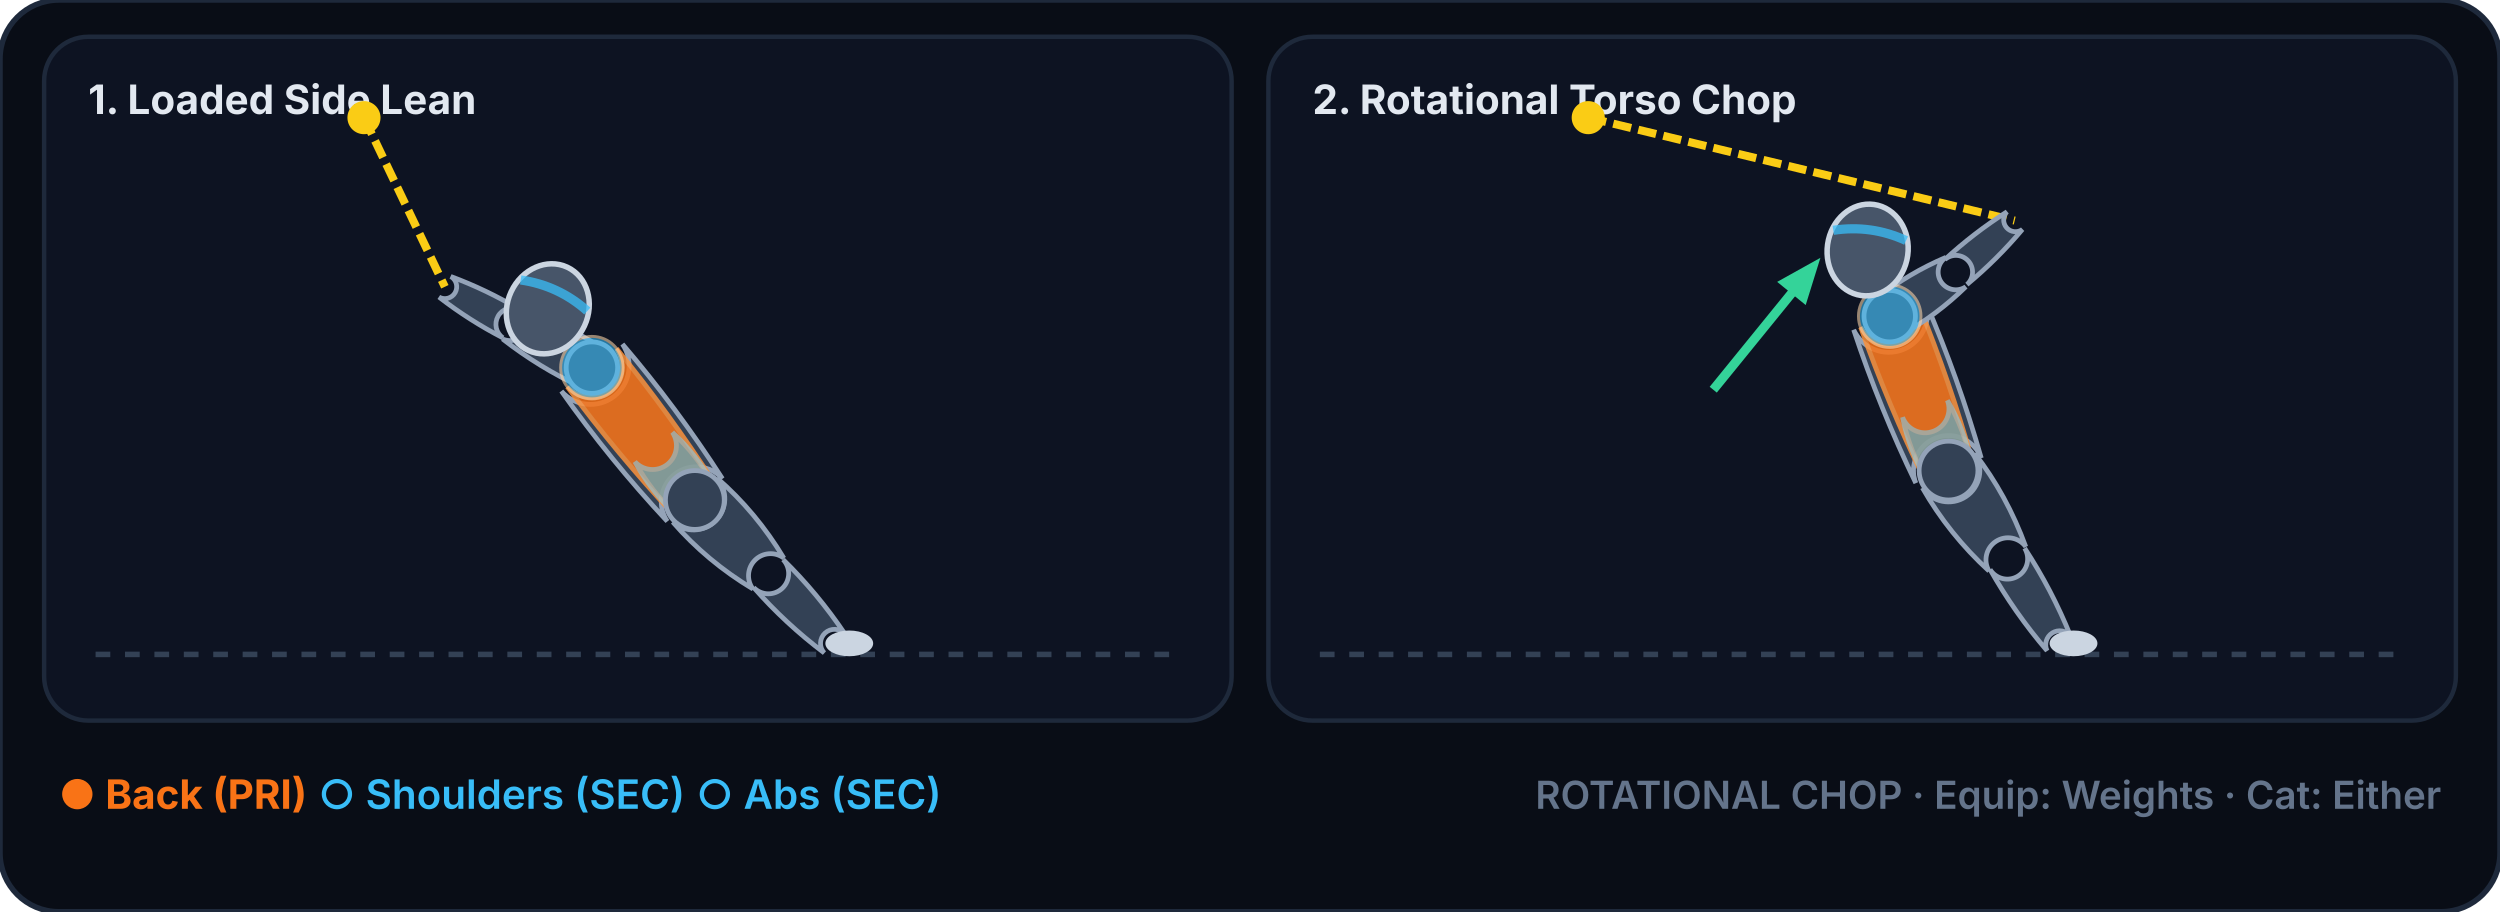
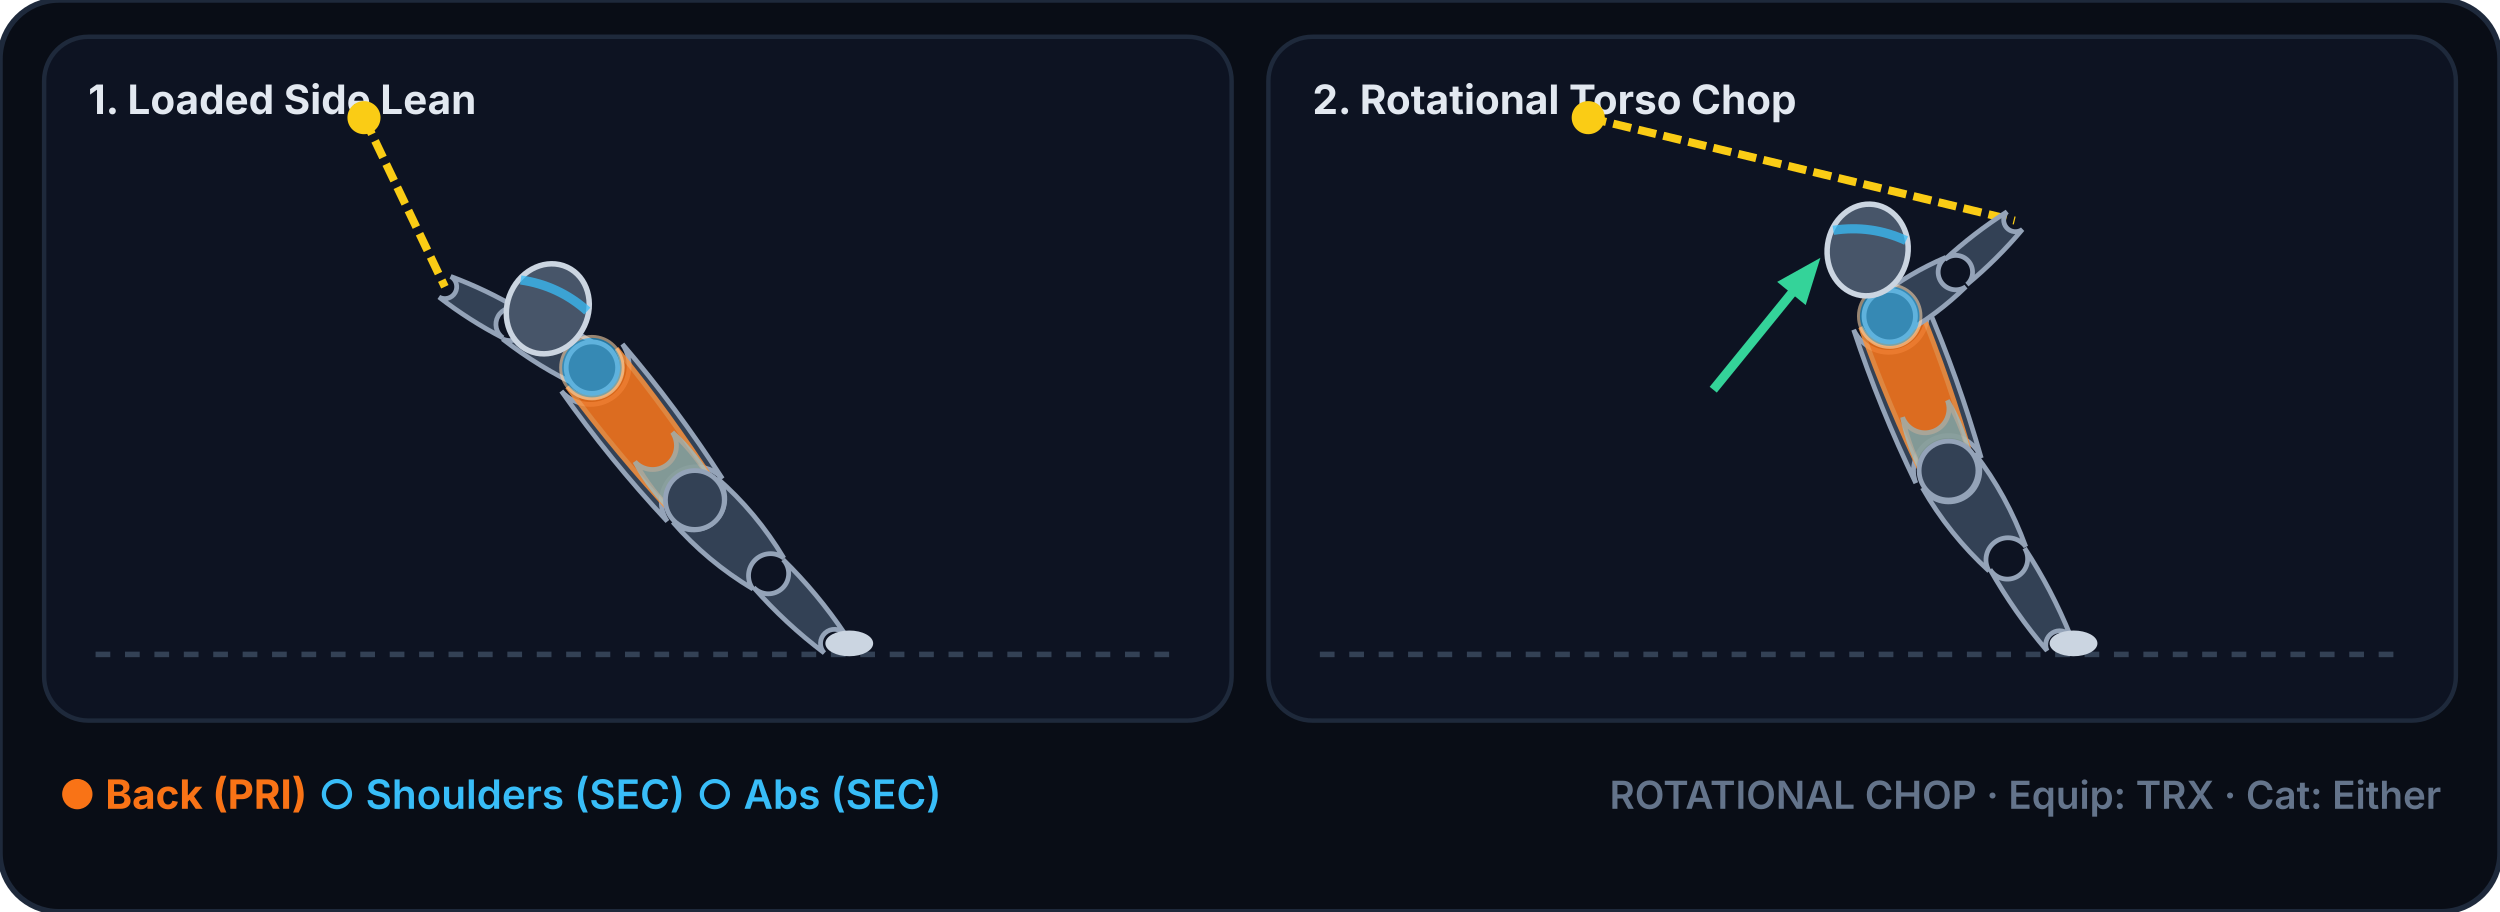
<svg xmlns="http://www.w3.org/2000/svg" viewBox="0 0 680 248" width="680" height="248" role="img" aria-label="TRX Wood Choppers multi-step exercise diagram">
  <defs>
    <marker id="arrow" viewBox="0 0 10 10" refX="6" refY="5" markerWidth="5" markerHeight="5" orient="auto-start-reverse">
      <path d="M 0 1 L 10 5 L 0 9 z" fill="#34d399" />
    </marker>
  </defs>
  <rect width="680" height="248" rx="16" fill="#090d16" stroke="#1e293b" stroke-width="1.5" />
  <g transform="translate(12, 10)">
    <rect width="323" height="186" rx="12" fill="#0d1322" stroke="#1e293b" stroke-width="1.2" />
    <text x="12" y="21" fill="#e2e8f0" font-family="-apple-system, BlinkMacSystemFont, sans-serif" font-size="11" font-weight="700">1. Loaded Side Lean</text>
    <line x1="14" y1="168" x2="309" y2="168" stroke="#334155" stroke-width="1.5" stroke-dasharray="4 4" />
    <g transform="translate(59, 0)">
      <circle cx="28" cy="22" r="4.5" fill="#facc15" />
      <line x1="28" y1="22" x2="50" y2="68" stroke="#facc15" stroke-width="2.2" stroke-dasharray="5 2" />
      <path d="M 125.5 120.2 Q 113.1 100.9 98.3 83.6 A 10.5 10.5 0 0 1 81.7 96.4 Q 94.9 115.1 110.5 131.8 A 9.5 9.5 0 0 1 125.5 120.2 Z" fill="#334155" stroke="#94a3b8" stroke-width="1.3" />
      <g opacity="0.85">
        <path d="M 123.5 121.7 Q 111.1 102.5 96.7 84.8 A 8.5 8.5 0 0 1 83.3 95.2 Q 96.9 113.5 112.5 130.3 A 7 7 0 0 1 123.5 121.7 Z" fill="#f97316" stroke="#fb923c" stroke-width="1.3" />
      </g>
      <g opacity="0.55">
        <path d="M 123.1 122.0 Q 118.7 113.9 111.9 107.6 A 6.5 6.5 0 0 1 101.7 115.6 Q 106.1 123.7 112.9 130.0 A 6.5 6.5 0 0 1 123.1 122.0 Z" fill="#38bdf8" stroke="#7dd3fc" stroke-width="1.3" />
      </g>
      <path d="M 112.0 132.0 Q 121.3 142.7 133.8 150.2 A 6 6 0 0 1 142.2 141.8 Q 134.7 129.3 124.0 120.0 A 8.5 8.5 0 0 1 112.0 132.0 Z" fill="#334155" stroke="#94a3b8" stroke-width="1.3" />
      <circle cx="118.0" cy="126.0" r="8" fill="#334155" stroke="#94a3b8" stroke-width="1.3" />
      <path d="M 134.0 149.8 Q 142.6 159.6 153.2 167.6 A 3.8 3.8 0 0 1 158.8 162.4 Q 151.4 151.4 142.0 142.2 A 5.5 5.5 0 0 1 134.0 149.8 Z" fill="#334155" stroke="#94a3b8" stroke-width="1.3" />
      <ellipse cx="160.0" cy="165.0" rx="6.5" ry="3.5" fill="#cbd5e1" />
      <path d="M 92.9 84.7 Q 82.3 78.0 70.3 73.8 A 4.8 4.8 0 0 1 65.7 82.2 Q 75.7 90.0 87.1 95.3 A 6 6 0 0 1 92.9 84.7 Z" fill="#334155" stroke="#94a3b8" stroke-width="1.3" />
      <path d="M 70.2 74.1 Q 61.3 68.8 51.6 65.2 A 3.2 3.2 0 0 1 48.4 70.8 Q 56.7 77.2 65.8 81.9 A 4.5 4.5 0 0 1 70.2 74.1 Z" fill="#334155" stroke="#94a3b8" stroke-width="1.3" />
      <circle cx="90.0" cy="90.0" r="7" fill="#334155" stroke="#94a3b8" stroke-width="1.3" />
      <circle cx="90.0" cy="90.0" r="8.5" fill="#38bdf8" opacity="0.58" stroke="#fed7aa" stroke-width="0.8" />
      <g transform="translate(78.0, 74.0) rotate(25)">
        <ellipse cx="0" cy="0" rx="11" ry="12.5" fill="#475569" stroke="#cbd5e1" stroke-width="1.5" />
        <path d="M -10 -4 Q 0 -7 10 -4" stroke="#38bdf8" stroke-width="2.5" fill="none" opacity="0.75" />
      </g>
    </g>
  </g>
  <g transform="translate(345, 10)">
    <rect width="323" height="186" rx="12" fill="#0d1322" stroke="#1e293b" stroke-width="1.2" />
    <text x="12" y="21" fill="#e2e8f0" font-family="-apple-system, BlinkMacSystemFont, sans-serif" font-size="11" font-weight="700">2. Rotational Torso Chop</text>
    <line x1="14" y1="168" x2="309" y2="168" stroke="#334155" stroke-width="1.5" stroke-dasharray="4 4" />
    <g transform="translate(59, 0)">
      <circle cx="28" cy="22" r="4.5" fill="#facc15" />
      <line x1="28" y1="22" x2="144" y2="50" stroke="#facc15" stroke-width="2.2" stroke-dasharray="5 2" />
      <path d="M 134.9 114.6 Q 128.7 92.9 119.8 72.3 A 10.5 10.5 0 0 1 100.2 79.7 Q 107.3 101.1 117.1 121.4 A 9.5 9.5 0 0 1 134.9 114.6 Z" fill="#334155" stroke="#94a3b8" stroke-width="1.3" />
      <g opacity="0.85">
        <path d="M 132.5 115.5 Q 126.4 93.8 117.9 73.0 A 8.5 8.5 0 0 1 102.1 79.0 Q 109.6 100.2 119.5 120.5 A 7 7 0 0 1 132.5 115.5 Z" fill="#f97316" stroke="#fb923c" stroke-width="1.3" />
      </g>
      <g opacity="0.55">
        <path d="M 132.1 115.7 Q 130.3 106.8 125.7 98.9 A 6.5 6.5 0 0 1 113.5 103.5 Q 115.3 112.4 119.9 120.3 A 6.5 6.5 0 0 1 132.1 115.7 Z" fill="#38bdf8" stroke="#7dd3fc" stroke-width="1.3" />
      </g>
      <path d="M 118.9 122.7 Q 126.1 135.3 137.0 145.3 A 6 6 0 0 1 147.0 138.7 Q 141.9 124.7 133.1 113.3 A 8.5 8.5 0 0 1 118.9 122.7 Z" fill="#334155" stroke="#94a3b8" stroke-width="1.3" />
      <circle cx="126.0" cy="118.0" r="8" fill="#334155" stroke="#94a3b8" stroke-width="1.3" />
      <path d="M 137.3 144.9 Q 143.9 156.6 152.8 167.0 A 3.8 3.8 0 0 1 159.2 163.0 Q 154.1 150.4 146.7 139.1 A 5.5 5.5 0 0 1 137.3 144.9 Z" fill="#334155" stroke="#94a3b8" stroke-width="1.3" />
      <ellipse cx="160.0" cy="165.0" rx="6.5" ry="3.5" fill="#cbd5e1" />
      <path d="M 113.3 81.0 Q 122.8 75.7 130.7 68.0 A 4.8 4.8 0 0 1 125.3 60.0 Q 115.2 64.3 106.7 71.0 A 6 6 0 0 1 113.3 81.0 Z" fill="#334155" stroke="#94a3b8" stroke-width="1.3" />
      <path d="M 131.0 67.4 Q 139.2 60.6 146.1 52.4 A 3.2 3.2 0 0 1 141.9 47.6 Q 132.8 53.4 125.0 60.6 A 4.5 4.5 0 0 1 131.0 67.4 Z" fill="#334155" stroke="#94a3b8" stroke-width="1.3" />
      <circle cx="110.0" cy="76.0" r="7" fill="#334155" stroke="#94a3b8" stroke-width="1.3" />
      <circle cx="110.0" cy="76.0" r="8.5" fill="#38bdf8" opacity="0.58" stroke="#fed7aa" stroke-width="0.8" />
      <g transform="translate(104.0, 58.0) rotate(8)">
        <ellipse cx="0" cy="0" rx="11" ry="12.5" fill="#475569" stroke="#cbd5e1" stroke-width="1.5" />
        <path d="M -10 -4 Q 0 -7 10 -4" stroke="#38bdf8" stroke-width="2.5" fill="none" opacity="0.75" />
      </g>
      <path d="M 62 96 L 88 64" stroke="#34d399" stroke-width="2.5" fill="none" marker-end="url(#arrow)" />
    </g>
  </g>
  <text x="16" y="220" fill="#cbd5e1" font-family="-apple-system, BlinkMacSystemFont, sans-serif" font-size="11">
    <tspan fill="#f97316" font-weight="700">● Back (PRI)</tspan>
    <tspan fill="#38bdf8" font-weight="600">  ○ Shoulders (SEC)</tspan>
    <tspan fill="#38bdf8" font-weight="600">  ○ Abs (SEC)</tspan>
  </text>
  <text x="664" y="220" text-anchor="end" fill="#64748b" font-family="-apple-system, BlinkMacSystemFont, sans-serif" font-size="10.5" font-weight="600">
-     ROTATIONAL CHOP · Equip: Weights · Cat: Either
+     ROTATIONAL CHOP · Equip: TRX · Cat: Either
  </text>
</svg>
